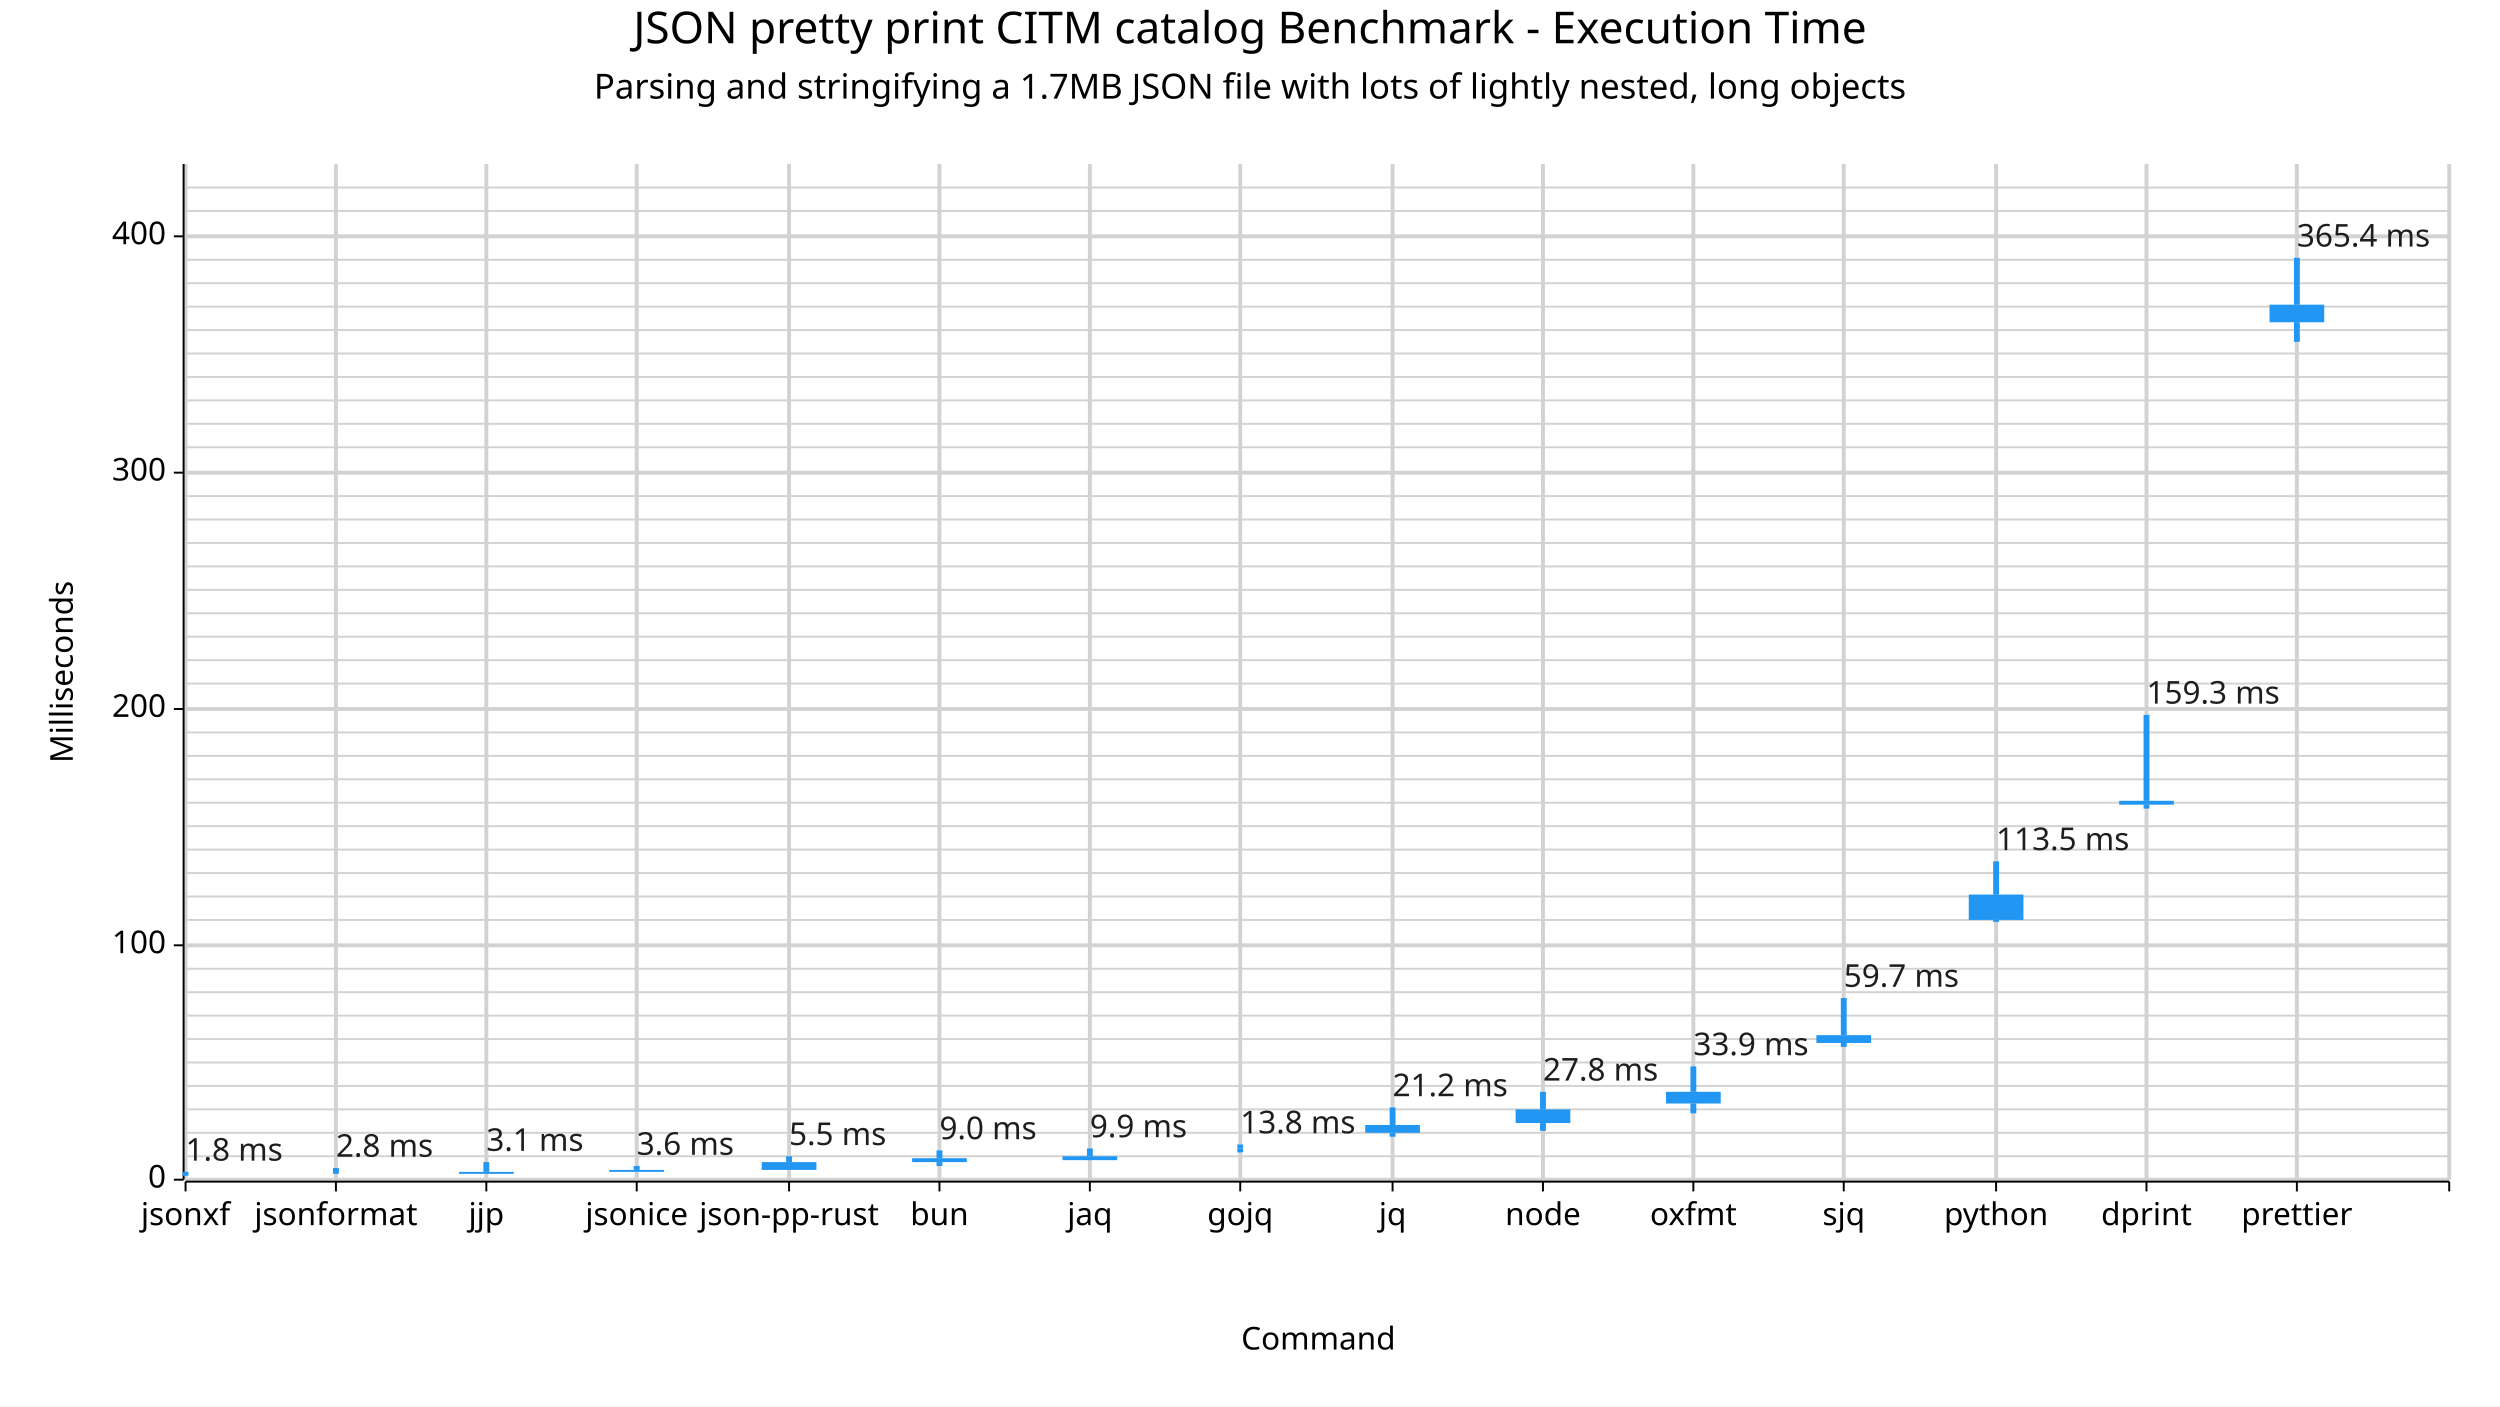
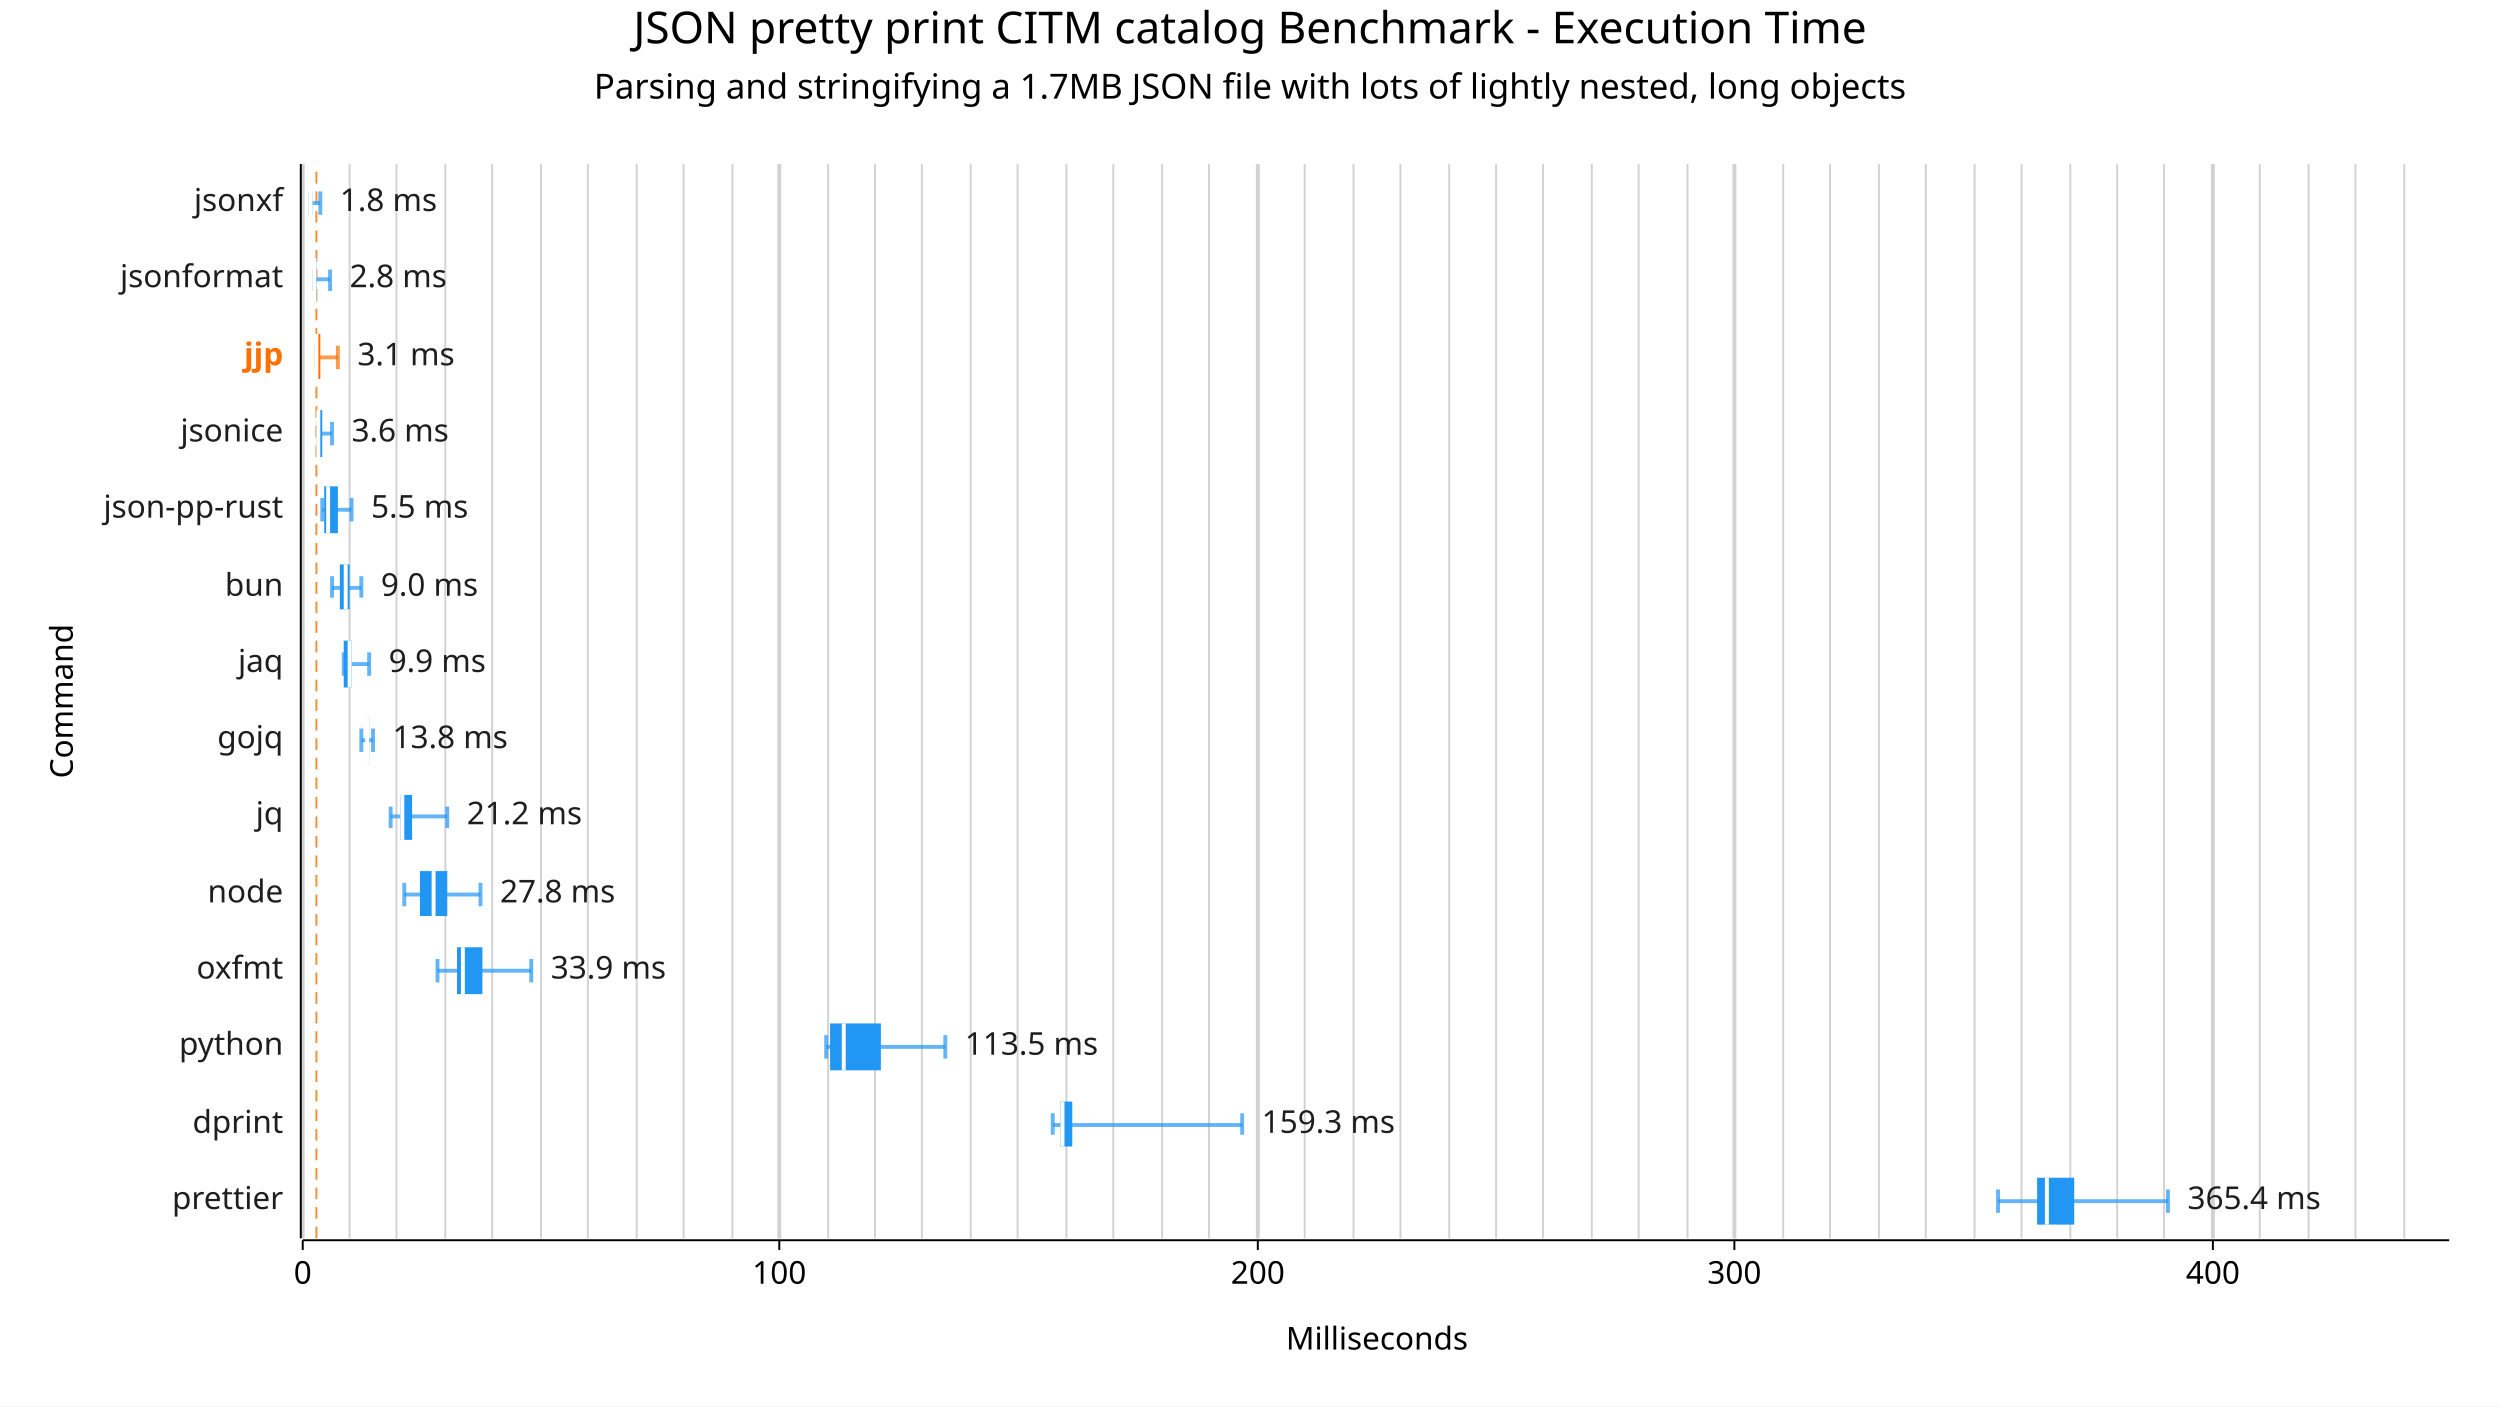
<svg xmlns="http://www.w3.org/2000/svg" width="1280" height="720" viewBox="0 0 1280 720">
  <rect x="0" y="0" width="1280" height="720" opacity="1" fill="#FFFFFF" stroke="none" />
  <text x="640" y="5" dy="0.76em" text-anchor="middle" font-family="sans-serif" font-size="22.581" opacity="1" fill="#000000">
JSON pretty print CITM catalog Benchmark - Execution Time
</text>
  <text x="640" y="37" dy="0.76em" text-anchor="middle" font-family="sans-serif" font-size="17.742" opacity="1" fill="#000000">
Parsing and stringifying a 1.7MB JSON file with lots of lightly nested, long objects
</text>
-   <line opacity="1" stroke="#D2D2D2" stroke-width="1" x1="95" y1="604" x2="95" y2="84" />
-   <line opacity="1" stroke="#D2D2D2" stroke-width="1" x1="172" y1="604" x2="172" y2="84" />
-   <line opacity="1" stroke="#D2D2D2" stroke-width="1" x1="249" y1="604" x2="249" y2="84" />
-   <line opacity="1" stroke="#D2D2D2" stroke-width="1" x1="326" y1="604" x2="326" y2="84" />
-   <line opacity="1" stroke="#D2D2D2" stroke-width="1" x1="404" y1="604" x2="404" y2="84" />
-   <line opacity="1" stroke="#D2D2D2" stroke-width="1" x1="481" y1="604" x2="481" y2="84" />
-   <line opacity="1" stroke="#D2D2D2" stroke-width="1" x1="558" y1="604" x2="558" y2="84" />
-   <line opacity="1" stroke="#D2D2D2" stroke-width="1" x1="635" y1="604" x2="635" y2="84" />
-   <line opacity="1" stroke="#D2D2D2" stroke-width="1" x1="713" y1="604" x2="713" y2="84" />
-   <line opacity="1" stroke="#D2D2D2" stroke-width="1" x1="790" y1="604" x2="790" y2="84" />
-   <line opacity="1" stroke="#D2D2D2" stroke-width="1" x1="867" y1="604" x2="867" y2="84" />
-   <line opacity="1" stroke="#D2D2D2" stroke-width="1" x1="944" y1="604" x2="944" y2="84" />
-   <line opacity="1" stroke="#D2D2D2" stroke-width="1" x1="1022" y1="604" x2="1022" y2="84" />
-   <line opacity="1" stroke="#D2D2D2" stroke-width="1" x1="1099" y1="604" x2="1099" y2="84" />
-   <line opacity="1" stroke="#D2D2D2" stroke-width="1" x1="1176" y1="604" x2="1176" y2="84" />
-   <line opacity="1" stroke="#D2D2D2" stroke-width="1" x1="1254" y1="604" x2="1254" y2="84" />
-   <line opacity="1" stroke="#D2D2D2" stroke-width="1" x1="95" y1="604" x2="1254" y2="604" />
-   <line opacity="1" stroke="#D2D2D2" stroke-width="1" x1="95" y1="592" x2="1254" y2="592" />
-   <line opacity="1" stroke="#D2D2D2" stroke-width="1" x1="95" y1="580" x2="1254" y2="580" />
-   <line opacity="1" stroke="#D2D2D2" stroke-width="1" x1="95" y1="568" x2="1254" y2="568" />
-   <line opacity="1" stroke="#D2D2D2" stroke-width="1" x1="95" y1="556" x2="1254" y2="556" />
-   <line opacity="1" stroke="#D2D2D2" stroke-width="1" x1="95" y1="544" x2="1254" y2="544" />
-   <line opacity="1" stroke="#D2D2D2" stroke-width="1" x1="95" y1="532" x2="1254" y2="532" />
-   <line opacity="1" stroke="#D2D2D2" stroke-width="1" x1="95" y1="520" x2="1254" y2="520" />
-   <line opacity="1" stroke="#D2D2D2" stroke-width="1" x1="95" y1="508" x2="1254" y2="508" />
-   <line opacity="1" stroke="#D2D2D2" stroke-width="1" x1="95" y1="496" x2="1254" y2="496" />
-   <line opacity="1" stroke="#D2D2D2" stroke-width="1" x1="95" y1="484" x2="1254" y2="484" />
-   <line opacity="1" stroke="#D2D2D2" stroke-width="1" x1="95" y1="471" x2="1254" y2="471" />
-   <line opacity="1" stroke="#D2D2D2" stroke-width="1" x1="95" y1="459" x2="1254" y2="459" />
-   <line opacity="1" stroke="#D2D2D2" stroke-width="1" x1="95" y1="447" x2="1254" y2="447" />
-   <line opacity="1" stroke="#D2D2D2" stroke-width="1" x1="95" y1="435" x2="1254" y2="435" />
-   <line opacity="1" stroke="#D2D2D2" stroke-width="1" x1="95" y1="423" x2="1254" y2="423" />
-   <line opacity="1" stroke="#D2D2D2" stroke-width="1" x1="95" y1="411" x2="1254" y2="411" />
-   <line opacity="1" stroke="#D2D2D2" stroke-width="1" x1="95" y1="399" x2="1254" y2="399" />
-   <line opacity="1" stroke="#D2D2D2" stroke-width="1" x1="95" y1="387" x2="1254" y2="387" />
-   <line opacity="1" stroke="#D2D2D2" stroke-width="1" x1="95" y1="375" x2="1254" y2="375" />
-   <line opacity="1" stroke="#D2D2D2" stroke-width="1" x1="95" y1="363" x2="1254" y2="363" />
-   <line opacity="1" stroke="#D2D2D2" stroke-width="1" x1="95" y1="350" x2="1254" y2="350" />
-   <line opacity="1" stroke="#D2D2D2" stroke-width="1" x1="95" y1="338" x2="1254" y2="338" />
-   <line opacity="1" stroke="#D2D2D2" stroke-width="1" x1="95" y1="326" x2="1254" y2="326" />
-   <line opacity="1" stroke="#D2D2D2" stroke-width="1" x1="95" y1="314" x2="1254" y2="314" />
-   <line opacity="1" stroke="#D2D2D2" stroke-width="1" x1="95" y1="302" x2="1254" y2="302" />
-   <line opacity="1" stroke="#D2D2D2" stroke-width="1" x1="95" y1="290" x2="1254" y2="290" />
-   <line opacity="1" stroke="#D2D2D2" stroke-width="1" x1="95" y1="278" x2="1254" y2="278" />
-   <line opacity="1" stroke="#D2D2D2" stroke-width="1" x1="95" y1="266" x2="1254" y2="266" />
-   <line opacity="1" stroke="#D2D2D2" stroke-width="1" x1="95" y1="254" x2="1254" y2="254" />
-   <line opacity="1" stroke="#D2D2D2" stroke-width="1" x1="95" y1="242" x2="1254" y2="242" />
-   <line opacity="1" stroke="#D2D2D2" stroke-width="1" x1="95" y1="229" x2="1254" y2="229" />
-   <line opacity="1" stroke="#D2D2D2" stroke-width="1" x1="95" y1="217" x2="1254" y2="217" />
-   <line opacity="1" stroke="#D2D2D2" stroke-width="1" x1="95" y1="205" x2="1254" y2="205" />
-   <line opacity="1" stroke="#D2D2D2" stroke-width="1" x1="95" y1="193" x2="1254" y2="193" />
-   <line opacity="1" stroke="#D2D2D2" stroke-width="1" x1="95" y1="181" x2="1254" y2="181" />
-   <line opacity="1" stroke="#D2D2D2" stroke-width="1" x1="95" y1="169" x2="1254" y2="169" />
-   <line opacity="1" stroke="#D2D2D2" stroke-width="1" x1="95" y1="157" x2="1254" y2="157" />
-   <line opacity="1" stroke="#D2D2D2" stroke-width="1" x1="95" y1="145" x2="1254" y2="145" />
-   <line opacity="1" stroke="#D2D2D2" stroke-width="1" x1="95" y1="133" x2="1254" y2="133" />
-   <line opacity="1" stroke="#D2D2D2" stroke-width="1" x1="95" y1="121" x2="1254" y2="121" />
-   <line opacity="1" stroke="#D2D2D2" stroke-width="1" x1="95" y1="108" x2="1254" y2="108" />
-   <line opacity="1" stroke="#D2D2D2" stroke-width="1" x1="95" y1="96" x2="1254" y2="96" />
-   <text x="25" y="344" dy="0.76em" text-anchor="middle" font-family="sans-serif" font-size="16.129" opacity="1" fill="#000000" transform="rotate(270, 25, 344)">
+   <line opacity="1" stroke="#D2D2D2" stroke-width="1" x1="155" y1="634" x2="155" y2="84" />
+   <line opacity="1" stroke="#D2D2D2" stroke-width="1" x1="179" y1="634" x2="179" y2="84" />
+   <line opacity="1" stroke="#D2D2D2" stroke-width="1" x1="203" y1="634" x2="203" y2="84" />
+   <line opacity="1" stroke="#D2D2D2" stroke-width="1" x1="228" y1="634" x2="228" y2="84" />
+   <line opacity="1" stroke="#D2D2D2" stroke-width="1" x1="252" y1="634" x2="252" y2="84" />
+   <line opacity="1" stroke="#D2D2D2" stroke-width="1" x1="277" y1="634" x2="277" y2="84" />
+   <line opacity="1" stroke="#D2D2D2" stroke-width="1" x1="301" y1="634" x2="301" y2="84" />
+   <line opacity="1" stroke="#D2D2D2" stroke-width="1" x1="326" y1="634" x2="326" y2="84" />
+   <line opacity="1" stroke="#D2D2D2" stroke-width="1" x1="350" y1="634" x2="350" y2="84" />
+   <line opacity="1" stroke="#D2D2D2" stroke-width="1" x1="375" y1="634" x2="375" y2="84" />
+   <line opacity="1" stroke="#D2D2D2" stroke-width="1" x1="399" y1="634" x2="399" y2="84" />
+   <line opacity="1" stroke="#D2D2D2" stroke-width="1" x1="424" y1="634" x2="424" y2="84" />
+   <line opacity="1" stroke="#D2D2D2" stroke-width="1" x1="448" y1="634" x2="448" y2="84" />
+   <line opacity="1" stroke="#D2D2D2" stroke-width="1" x1="472" y1="634" x2="472" y2="84" />
+   <line opacity="1" stroke="#D2D2D2" stroke-width="1" x1="497" y1="634" x2="497" y2="84" />
+   <line opacity="1" stroke="#D2D2D2" stroke-width="1" x1="521" y1="634" x2="521" y2="84" />
+   <line opacity="1" stroke="#D2D2D2" stroke-width="1" x1="546" y1="634" x2="546" y2="84" />
+   <line opacity="1" stroke="#D2D2D2" stroke-width="1" x1="570" y1="634" x2="570" y2="84" />
+   <line opacity="1" stroke="#D2D2D2" stroke-width="1" x1="595" y1="634" x2="595" y2="84" />
+   <line opacity="1" stroke="#D2D2D2" stroke-width="1" x1="619" y1="634" x2="619" y2="84" />
+   <line opacity="1" stroke="#D2D2D2" stroke-width="1" x1="644" y1="634" x2="644" y2="84" />
+   <line opacity="1" stroke="#D2D2D2" stroke-width="1" x1="668" y1="634" x2="668" y2="84" />
+   <line opacity="1" stroke="#D2D2D2" stroke-width="1" x1="693" y1="634" x2="693" y2="84" />
+   <line opacity="1" stroke="#D2D2D2" stroke-width="1" x1="717" y1="634" x2="717" y2="84" />
+   <line opacity="1" stroke="#D2D2D2" stroke-width="1" x1="742" y1="634" x2="742" y2="84" />
+   <line opacity="1" stroke="#D2D2D2" stroke-width="1" x1="766" y1="634" x2="766" y2="84" />
+   <line opacity="1" stroke="#D2D2D2" stroke-width="1" x1="790" y1="634" x2="790" y2="84" />
+   <line opacity="1" stroke="#D2D2D2" stroke-width="1" x1="815" y1="634" x2="815" y2="84" />
+   <line opacity="1" stroke="#D2D2D2" stroke-width="1" x1="839" y1="634" x2="839" y2="84" />
+   <line opacity="1" stroke="#D2D2D2" stroke-width="1" x1="864" y1="634" x2="864" y2="84" />
+   <line opacity="1" stroke="#D2D2D2" stroke-width="1" x1="888" y1="634" x2="888" y2="84" />
+   <line opacity="1" stroke="#D2D2D2" stroke-width="1" x1="913" y1="634" x2="913" y2="84" />
+   <line opacity="1" stroke="#D2D2D2" stroke-width="1" x1="937" y1="634" x2="937" y2="84" />
+   <line opacity="1" stroke="#D2D2D2" stroke-width="1" x1="962" y1="634" x2="962" y2="84" />
+   <line opacity="1" stroke="#D2D2D2" stroke-width="1" x1="986" y1="634" x2="986" y2="84" />
+   <line opacity="1" stroke="#D2D2D2" stroke-width="1" x1="1011" y1="634" x2="1011" y2="84" />
+   <line opacity="1" stroke="#D2D2D2" stroke-width="1" x1="1035" y1="634" x2="1035" y2="84" />
+   <line opacity="1" stroke="#D2D2D2" stroke-width="1" x1="1060" y1="634" x2="1060" y2="84" />
+   <line opacity="1" stroke="#D2D2D2" stroke-width="1" x1="1084" y1="634" x2="1084" y2="84" />
+   <line opacity="1" stroke="#D2D2D2" stroke-width="1" x1="1108" y1="634" x2="1108" y2="84" />
+   <line opacity="1" stroke="#D2D2D2" stroke-width="1" x1="1133" y1="634" x2="1133" y2="84" />
+   <line opacity="1" stroke="#D2D2D2" stroke-width="1" x1="1157" y1="634" x2="1157" y2="84" />
+   <line opacity="1" stroke="#D2D2D2" stroke-width="1" x1="1182" y1="634" x2="1182" y2="84" />
+   <line opacity="1" stroke="#D2D2D2" stroke-width="1" x1="1206" y1="634" x2="1206" y2="84" />
+   <line opacity="1" stroke="#D2D2D2" stroke-width="1" x1="1231" y1="634" x2="1231" y2="84" />
+   <text x="25" y="359" dy="0.76em" text-anchor="middle" font-family="sans-serif" font-size="16.129" opacity="1" fill="#000000" transform="rotate(270, 25, 359)">
+ Command
+ </text>
+   <text x="705" y="695" dy="-0.5ex" text-anchor="middle" font-family="sans-serif" font-size="16.129" opacity="1" fill="#000000">
Milliseconds
</text>
-   <text x="675" y="695" dy="-0.5ex" text-anchor="middle" font-family="sans-serif" font-size="16.129" opacity="1" fill="#000000">
- Command
- </text>
-   <line opacity="1" stroke="#D2D2D2" stroke-width="2" x1="95" y1="604" x2="95" y2="84" />
-   <line opacity="1" stroke="#D2D2D2" stroke-width="2" x1="172" y1="604" x2="172" y2="84" />
-   <line opacity="1" stroke="#D2D2D2" stroke-width="2" x1="249" y1="604" x2="249" y2="84" />
-   <line opacity="1" stroke="#D2D2D2" stroke-width="2" x1="326" y1="604" x2="326" y2="84" />
-   <line opacity="1" stroke="#D2D2D2" stroke-width="2" x1="404" y1="604" x2="404" y2="84" />
-   <line opacity="1" stroke="#D2D2D2" stroke-width="2" x1="481" y1="604" x2="481" y2="84" />
-   <line opacity="1" stroke="#D2D2D2" stroke-width="2" x1="558" y1="604" x2="558" y2="84" />
-   <line opacity="1" stroke="#D2D2D2" stroke-width="2" x1="635" y1="604" x2="635" y2="84" />
-   <line opacity="1" stroke="#D2D2D2" stroke-width="2" x1="713" y1="604" x2="713" y2="84" />
-   <line opacity="1" stroke="#D2D2D2" stroke-width="2" x1="790" y1="604" x2="790" y2="84" />
-   <line opacity="1" stroke="#D2D2D2" stroke-width="2" x1="867" y1="604" x2="867" y2="84" />
-   <line opacity="1" stroke="#D2D2D2" stroke-width="2" x1="944" y1="604" x2="944" y2="84" />
-   <line opacity="1" stroke="#D2D2D2" stroke-width="2" x1="1022" y1="604" x2="1022" y2="84" />
-   <line opacity="1" stroke="#D2D2D2" stroke-width="2" x1="1099" y1="604" x2="1099" y2="84" />
-   <line opacity="1" stroke="#D2D2D2" stroke-width="2" x1="1176" y1="604" x2="1176" y2="84" />
-   <line opacity="1" stroke="#D2D2D2" stroke-width="2" x1="1254" y1="604" x2="1254" y2="84" />
-   <line opacity="1" stroke="#D2D2D2" stroke-width="2" x1="95" y1="604" x2="1254" y2="604" />
-   <line opacity="1" stroke="#D2D2D2" stroke-width="2" x1="95" y1="484" x2="1254" y2="484" />
-   <line opacity="1" stroke="#D2D2D2" stroke-width="2" x1="95" y1="363" x2="1254" y2="363" />
-   <line opacity="1" stroke="#D2D2D2" stroke-width="2" x1="95" y1="242" x2="1254" y2="242" />
-   <line opacity="1" stroke="#D2D2D2" stroke-width="2" x1="95" y1="121" x2="1254" y2="121" />
-   <polyline fill="none" opacity="1" stroke="#000000" stroke-width="1" points="94,84 94,604 " />
-   <text x="85" y="604" dy="0.5ex" text-anchor="end" font-family="sans-serif" font-size="16.129" opacity="1" fill="#000000">
+   <line opacity="1" stroke="#D2D2D2" stroke-width="2" x1="155" y1="634" x2="155" y2="84" />
+   <line opacity="1" stroke="#D2D2D2" stroke-width="2" x1="399" y1="634" x2="399" y2="84" />
+   <line opacity="1" stroke="#D2D2D2" stroke-width="2" x1="644" y1="634" x2="644" y2="84" />
+   <line opacity="1" stroke="#D2D2D2" stroke-width="2" x1="888" y1="634" x2="888" y2="84" />
+   <line opacity="1" stroke="#D2D2D2" stroke-width="2" x1="1133" y1="634" x2="1133" y2="84" />
+   <polyline fill="none" opacity="1" stroke="#000000" stroke-width="1" points="154,84 154,634 " />
+   <polyline fill="none" opacity="1" stroke="#000000" stroke-width="1" points="155,635 1254,635 " />
+   <text x="155" y="645" dy="0.76em" text-anchor="middle" font-family="sans-serif" font-size="16.129" opacity="1" fill="#000000">
0
</text>
-   <polyline fill="none" opacity="1" stroke="#000000" stroke-width="1" points="89,604 94,604 " />
-   <text x="85" y="484" dy="0.5ex" text-anchor="end" font-family="sans-serif" font-size="16.129" opacity="1" fill="#000000">
+   <polyline fill="none" opacity="1" stroke="#000000" stroke-width="1" points="155,635 155,640 " />
+   <text x="399" y="645" dy="0.76em" text-anchor="middle" font-family="sans-serif" font-size="16.129" opacity="1" fill="#000000">
100
</text>
-   <polyline fill="none" opacity="1" stroke="#000000" stroke-width="1" points="89,484 94,484 " />
-   <text x="85" y="363" dy="0.5ex" text-anchor="end" font-family="sans-serif" font-size="16.129" opacity="1" fill="#000000">
+   <polyline fill="none" opacity="1" stroke="#000000" stroke-width="1" points="399,635 399,640 " />
+   <text x="644" y="645" dy="0.76em" text-anchor="middle" font-family="sans-serif" font-size="16.129" opacity="1" fill="#000000">
200
</text>
-   <polyline fill="none" opacity="1" stroke="#000000" stroke-width="1" points="89,363 94,363 " />
-   <text x="85" y="242" dy="0.5ex" text-anchor="end" font-family="sans-serif" font-size="16.129" opacity="1" fill="#000000">
+   <polyline fill="none" opacity="1" stroke="#000000" stroke-width="1" points="644,635 644,640 " />
+   <text x="888" y="645" dy="0.76em" text-anchor="middle" font-family="sans-serif" font-size="16.129" opacity="1" fill="#000000">
300
</text>
-   <polyline fill="none" opacity="1" stroke="#000000" stroke-width="1" points="89,242 94,242 " />
-   <text x="85" y="121" dy="0.5ex" text-anchor="end" font-family="sans-serif" font-size="16.129" opacity="1" fill="#000000">
+   <polyline fill="none" opacity="1" stroke="#000000" stroke-width="1" points="888,635 888,640 " />
+   <text x="1133" y="645" dy="0.76em" text-anchor="middle" font-family="sans-serif" font-size="16.129" opacity="1" fill="#000000">
400
</text>
-   <polyline fill="none" opacity="1" stroke="#000000" stroke-width="1" points="89,121 94,121 " />
-   <polyline fill="none" opacity="1" stroke="#000000" stroke-width="1" points="95,605 1254,605 " />
-   <text x="95" y="615" dy="0.76em" text-anchor="middle" font-family="sans-serif" font-size="16.129" opacity="1" fill="#000000">
+   <polyline fill="none" opacity="1" stroke="#000000" stroke-width="1" points="1133,635 1133,640 " />
+   <polyline fill="none" opacity="0.8" stroke="#FF7000" stroke-width="1" points="162,634 162,628 " />
+   <polyline fill="none" opacity="0.8" stroke="#FF7000" stroke-width="1" points="162,624 162,618 " />
+   <polyline fill="none" opacity="0.8" stroke="#FF7000" stroke-width="1" points="162,614 162,608 " />
+   <polyline fill="none" opacity="0.8" stroke="#FF7000" stroke-width="1" points="162,604 162,598 " />
+   <polyline fill="none" opacity="0.8" stroke="#FF7000" stroke-width="1" points="162,594 162,588 " />
+   <polyline fill="none" opacity="0.8" stroke="#FF7000" stroke-width="1" points="162,584 162,578 " />
+   <polyline fill="none" opacity="0.8" stroke="#FF7000" stroke-width="1" points="162,574 162,568 " />
+   <polyline fill="none" opacity="0.8" stroke="#FF7000" stroke-width="1" points="162,564 162,558 " />
+   <polyline fill="none" opacity="0.8" stroke="#FF7000" stroke-width="1" points="162,554 162,548 " />
+   <polyline fill="none" opacity="0.8" stroke="#FF7000" stroke-width="1" points="162,544 162,538 " />
+   <polyline fill="none" opacity="0.8" stroke="#FF7000" stroke-width="1" points="162,534 162,528 " />
+   <polyline fill="none" opacity="0.8" stroke="#FF7000" stroke-width="1" points="162,524 162,518 " />
+   <polyline fill="none" opacity="0.8" stroke="#FF7000" stroke-width="1" points="162,514 162,508 " />
+   <polyline fill="none" opacity="0.8" stroke="#FF7000" stroke-width="1" points="162,504 162,498 " />
+   <polyline fill="none" opacity="0.8" stroke="#FF7000" stroke-width="1" points="162,494 162,488 " />
+   <polyline fill="none" opacity="0.8" stroke="#FF7000" stroke-width="1" points="162,484 162,478 " />
+   <polyline fill="none" opacity="0.8" stroke="#FF7000" stroke-width="1" points="162,474 162,468 " />
+   <polyline fill="none" opacity="0.8" stroke="#FF7000" stroke-width="1" points="162,464 162,458 " />
+   <polyline fill="none" opacity="0.8" stroke="#FF7000" stroke-width="1" points="162,454 162,448 " />
+   <polyline fill="none" opacity="0.8" stroke="#FF7000" stroke-width="1" points="162,444 162,438 " />
+   <polyline fill="none" opacity="0.8" stroke="#FF7000" stroke-width="1" points="162,434 162,428 " />
+   <polyline fill="none" opacity="0.8" stroke="#FF7000" stroke-width="1" points="162,424 162,418 " />
+   <polyline fill="none" opacity="0.8" stroke="#FF7000" stroke-width="1" points="162,414 162,408 " />
+   <polyline fill="none" opacity="0.8" stroke="#FF7000" stroke-width="1" points="162,404 162,398 " />
+   <polyline fill="none" opacity="0.8" stroke="#FF7000" stroke-width="1" points="162,394 162,388 " />
+   <polyline fill="none" opacity="0.8" stroke="#FF7000" stroke-width="1" points="162,384 162,378 " />
+   <polyline fill="none" opacity="0.8" stroke="#FF7000" stroke-width="1" points="162,374 162,368 " />
+   <polyline fill="none" opacity="0.8" stroke="#FF7000" stroke-width="1" points="162,364 162,358 " />
+   <polyline fill="none" opacity="0.8" stroke="#FF7000" stroke-width="1" points="162,354 162,348 " />
+   <polyline fill="none" opacity="0.8" stroke="#FF7000" stroke-width="1" points="162,344 162,338 " />
+   <polyline fill="none" opacity="0.8" stroke="#FF7000" stroke-width="1" points="162,334 162,328 " />
+   <polyline fill="none" opacity="0.8" stroke="#FF7000" stroke-width="1" points="162,324 162,318 " />
+   <polyline fill="none" opacity="0.8" stroke="#FF7000" stroke-width="1" points="162,314 162,308 " />
+   <polyline fill="none" opacity="0.8" stroke="#FF7000" stroke-width="1" points="162,304 162,298 " />
+   <polyline fill="none" opacity="0.8" stroke="#FF7000" stroke-width="1" points="162,294 162,288 " />
+   <polyline fill="none" opacity="0.8" stroke="#FF7000" stroke-width="1" points="162,284 162,278 " />
+   <polyline fill="none" opacity="0.8" stroke="#FF7000" stroke-width="1" points="162,274 162,268 " />
+   <polyline fill="none" opacity="0.8" stroke="#FF7000" stroke-width="1" points="162,264 162,258 " />
+   <polyline fill="none" opacity="0.8" stroke="#FF7000" stroke-width="1" points="162,254 162,248 " />
+   <polyline fill="none" opacity="0.8" stroke="#FF7000" stroke-width="1" points="162,244 162,238 " />
+   <polyline fill="none" opacity="0.8" stroke="#FF7000" stroke-width="1" points="162,234 162,228 " />
+   <polyline fill="none" opacity="0.8" stroke="#FF7000" stroke-width="1" points="162,224 162,218 " />
+   <polyline fill="none" opacity="0.8" stroke="#FF7000" stroke-width="1" points="162,214 162,208 " />
+   <polyline fill="none" opacity="0.8" stroke="#FF7000" stroke-width="1" points="162,204 162,198 " />
+   <polyline fill="none" opacity="0.8" stroke="#FF7000" stroke-width="1" points="162,194 162,188 " />
+   <polyline fill="none" opacity="0.8" stroke="#FF7000" stroke-width="1" points="162,184 162,178 " />
+   <polyline fill="none" opacity="0.8" stroke="#FF7000" stroke-width="1" points="162,174 162,168 " />
+   <polyline fill="none" opacity="0.8" stroke="#FF7000" stroke-width="1" points="162,164 162,158 " />
+   <polyline fill="none" opacity="0.8" stroke="#FF7000" stroke-width="1" points="162,154 162,148 " />
+   <polyline fill="none" opacity="0.8" stroke="#FF7000" stroke-width="1" points="162,144 162,138 " />
+   <polyline fill="none" opacity="0.8" stroke="#FF7000" stroke-width="1" points="162,134 162,128 " />
+   <polyline fill="none" opacity="0.8" stroke="#FF7000" stroke-width="1" points="162,124 162,118 " />
+   <polyline fill="none" opacity="0.8" stroke="#FF7000" stroke-width="1" points="162,114 162,108 " />
+   <polyline fill="none" opacity="0.8" stroke="#FF7000" stroke-width="1" points="162,104 162,98 " />
+   <polyline fill="none" opacity="0.8" stroke="#FF7000" stroke-width="1" points="162,94 162,88 " />
+   <polyline fill="none" opacity="0.7" stroke="#2196F3" stroke-width="2" points="159,104 164,104 " />
+   <polyline fill="none" opacity="0.7" stroke="#2196F3" stroke-width="2" points="159,110 159,98 " />
+   <polyline fill="none" opacity="0.7" stroke="#2196F3" stroke-width="2" points="164,110 164,98 " />
+   <rect x="159" y="92" width="0" height="24" opacity="1" fill="#2196F3" stroke="none" />
+   <polyline fill="none" opacity="1" stroke="#FFFFFF" stroke-width="2" points="159,116 159,92 " />
+   <text x="174" y="104" dy="0.5ex" text-anchor="start" font-family="sans-serif" font-size="16.129" opacity="1" fill="#1E1E1E">
+ 1.8 ms
+ </text>
+   <text x="145" y="104" dy="0.5ex" text-anchor="end" font-family="sans-serif" font-size="16.129" opacity="1" fill="#1E1E1E">
jsonxf
</text>
-   <polyline fill="none" opacity="1" stroke="#000000" stroke-width="1" points="95,605 95,610 " />
-   <text x="172" y="615" dy="0.76em" text-anchor="middle" font-family="sans-serif" font-size="16.129" opacity="1" fill="#000000">
+   <polyline fill="none" opacity="0.7" stroke="#2196F3" stroke-width="2" points="161,143 169,143 " />
+   <polyline fill="none" opacity="0.7" stroke="#2196F3" stroke-width="2" points="161,149 161,138 " />
+   <polyline fill="none" opacity="0.7" stroke="#2196F3" stroke-width="2" points="169,149 169,138 " />
+   <rect x="161" y="132" width="1" height="23" opacity="1" fill="#2196F3" stroke="none" />
+   <polyline fill="none" opacity="1" stroke="#FFFFFF" stroke-width="2" points="161,155 161,132 " />
+   <text x="179" y="143" dy="0.5ex" text-anchor="start" font-family="sans-serif" font-size="16.129" opacity="1" fill="#1E1E1E">
+ 2.8 ms
+ </text>
+   <text x="145" y="143" dy="0.5ex" text-anchor="end" font-family="sans-serif" font-size="16.129" opacity="1" fill="#1E1E1E">
jsonformat
</text>
-   <polyline fill="none" opacity="1" stroke="#000000" stroke-width="1" points="172,605 172,610 " />
-   <text x="249" y="615" dy="0.76em" text-anchor="middle" font-family="sans-serif" font-size="16.129" opacity="1" fill="#000000">
+   <polyline fill="none" opacity="0.7" stroke="#FF7000" stroke-width="2" points="162,183 173,183 " />
+   <polyline fill="none" opacity="0.7" stroke="#FF7000" stroke-width="2" points="162,189 162,177 " />
+   <polyline fill="none" opacity="0.7" stroke="#FF7000" stroke-width="2" points="173,189 173,177 " />
+   <rect x="162" y="171" width="2" height="23" opacity="1" fill="#FF7000" stroke="none" />
+   <polyline fill="none" opacity="1" stroke="#FFFFFF" stroke-width="2" points="162,194 162,171 " />
+   <text x="183" y="183" dy="0.5ex" text-anchor="start" font-family="sans-serif" font-size="16.129" opacity="1" fill="#1E1E1E">
+ 3.1 ms
+ </text>
+   <text x="145" y="183" dy="0.5ex" text-anchor="end" font-family="sans-serif" font-size="16.129" opacity="1" fill="#FF7000" font-weight="bold">
jjp
</text>
-   <polyline fill="none" opacity="1" stroke="#000000" stroke-width="1" points="249,605 249,610 " />
-   <text x="326" y="615" dy="0.76em" text-anchor="middle" font-family="sans-serif" font-size="16.129" opacity="1" fill="#000000">
+   <polyline fill="none" opacity="0.7" stroke="#2196F3" stroke-width="2" points="163,222 170,222 " />
+   <polyline fill="none" opacity="0.7" stroke="#2196F3" stroke-width="2" points="163,228 163,216 " />
+   <polyline fill="none" opacity="0.7" stroke="#2196F3" stroke-width="2" points="170,228 170,216 " />
+   <rect x="163" y="210" width="2" height="24" opacity="1" fill="#2196F3" stroke="none" />
+   <polyline fill="none" opacity="1" stroke="#FFFFFF" stroke-width="2" points="163,234 163,210 " />
+   <text x="180" y="222" dy="0.5ex" text-anchor="start" font-family="sans-serif" font-size="16.129" opacity="1" fill="#1E1E1E">
+ 3.6 ms
+ </text>
+   <text x="145" y="222" dy="0.5ex" text-anchor="end" font-family="sans-serif" font-size="16.129" opacity="1" fill="#1E1E1E">
jsonice
</text>
-   <polyline fill="none" opacity="1" stroke="#000000" stroke-width="1" points="326,605 326,610 " />
-   <text x="404" y="615" dy="0.76em" text-anchor="middle" font-family="sans-serif" font-size="16.129" opacity="1" fill="#000000">
+   <polyline fill="none" opacity="0.7" stroke="#2196F3" stroke-width="2" points="165,261 180,261 " />
+   <polyline fill="none" opacity="0.7" stroke="#2196F3" stroke-width="2" points="165,267 165,255 " />
+   <polyline fill="none" opacity="0.7" stroke="#2196F3" stroke-width="2" points="180,267 180,255 " />
+   <rect x="166" y="249" width="7" height="24" opacity="1" fill="#2196F3" stroke="none" />
+   <polyline fill="none" opacity="1" stroke="#FFFFFF" stroke-width="2" points="168,273 168,249 " />
+   <text x="190" y="261" dy="0.5ex" text-anchor="start" font-family="sans-serif" font-size="16.129" opacity="1" fill="#1E1E1E">
+ 5.5 ms
+ </text>
+   <text x="145" y="261" dy="0.5ex" text-anchor="end" font-family="sans-serif" font-size="16.129" opacity="1" fill="#1E1E1E">
json-pp-rust
</text>
-   <polyline fill="none" opacity="1" stroke="#000000" stroke-width="1" points="404,605 404,610 " />
-   <text x="481" y="615" dy="0.76em" text-anchor="middle" font-family="sans-serif" font-size="16.129" opacity="1" fill="#000000">
+   <polyline fill="none" opacity="0.7" stroke="#2196F3" stroke-width="2" points="170,301 185,301 " />
+   <polyline fill="none" opacity="0.7" stroke="#2196F3" stroke-width="2" points="170,306 170,295 " />
+   <polyline fill="none" opacity="0.7" stroke="#2196F3" stroke-width="2" points="185,306 185,295 " />
+   <rect x="174" y="289" width="5" height="23" opacity="1" fill="#2196F3" stroke="none" />
+   <polyline fill="none" opacity="1" stroke="#FFFFFF" stroke-width="2" points="177,312 177,289 " />
+   <text x="195" y="301" dy="0.5ex" text-anchor="start" font-family="sans-serif" font-size="16.129" opacity="1" fill="#1E1E1E">
+ 9.0 ms
+ </text>
+   <text x="145" y="301" dy="0.5ex" text-anchor="end" font-family="sans-serif" font-size="16.129" opacity="1" fill="#1E1E1E">
bun
</text>
-   <polyline fill="none" opacity="1" stroke="#000000" stroke-width="1" points="481,605 481,610 " />
-   <text x="558" y="615" dy="0.76em" text-anchor="middle" font-family="sans-serif" font-size="16.129" opacity="1" fill="#000000">
+   <polyline fill="none" opacity="0.7" stroke="#2196F3" stroke-width="2" points="176,340 189,340 " />
+   <polyline fill="none" opacity="0.7" stroke="#2196F3" stroke-width="2" points="176,346 176,334 " />
+   <polyline fill="none" opacity="0.7" stroke="#2196F3" stroke-width="2" points="189,346 189,334 " />
+   <rect x="176" y="328" width="4" height="24" opacity="1" fill="#2196F3" stroke="none" />
+   <polyline fill="none" opacity="1" stroke="#FFFFFF" stroke-width="2" points="179,352 179,328 " />
+   <text x="199" y="340" dy="0.5ex" text-anchor="start" font-family="sans-serif" font-size="16.129" opacity="1" fill="#1E1E1E">
+ 9.9 ms
+ </text>
+   <text x="145" y="340" dy="0.5ex" text-anchor="end" font-family="sans-serif" font-size="16.129" opacity="1" fill="#1E1E1E">
jaq
</text>
-   <polyline fill="none" opacity="1" stroke="#000000" stroke-width="1" points="558,605 558,610 " />
-   <text x="635" y="615" dy="0.76em" text-anchor="middle" font-family="sans-serif" font-size="16.129" opacity="1" fill="#000000">
+   <polyline fill="none" opacity="0.7" stroke="#2196F3" stroke-width="2" points="185,379 191,379 " />
+   <polyline fill="none" opacity="0.7" stroke="#2196F3" stroke-width="2" points="185,385 185,373 " />
+   <polyline fill="none" opacity="0.7" stroke="#2196F3" stroke-width="2" points="191,385 191,373 " />
+   <rect x="188" y="367" width="1" height="24" opacity="1" fill="#2196F3" stroke="none" />
+   <polyline fill="none" opacity="1" stroke="#FFFFFF" stroke-width="2" points="188,391 188,367 " />
+   <text x="201" y="379" dy="0.5ex" text-anchor="start" font-family="sans-serif" font-size="16.129" opacity="1" fill="#1E1E1E">
+ 13.8 ms
+ </text>
+   <text x="145" y="379" dy="0.5ex" text-anchor="end" font-family="sans-serif" font-size="16.129" opacity="1" fill="#1E1E1E">
gojq
</text>
-   <polyline fill="none" opacity="1" stroke="#000000" stroke-width="1" points="635,605 635,610 " />
-   <text x="713" y="615" dy="0.76em" text-anchor="middle" font-family="sans-serif" font-size="16.129" opacity="1" fill="#000000">
+   <polyline fill="none" opacity="0.7" stroke="#2196F3" stroke-width="2" points="200,418 229,418 " />
+   <polyline fill="none" opacity="0.7" stroke="#2196F3" stroke-width="2" points="200,424 200,413 " />
+   <polyline fill="none" opacity="0.7" stroke="#2196F3" stroke-width="2" points="229,424 229,413 " />
+   <rect x="205" y="407" width="6" height="23" opacity="1" fill="#2196F3" stroke="none" />
+   <polyline fill="none" opacity="1" stroke="#FFFFFF" stroke-width="2" points="206,430 206,407 " />
+   <text x="239" y="418" dy="0.5ex" text-anchor="start" font-family="sans-serif" font-size="16.129" opacity="1" fill="#1E1E1E">
+ 21.2 ms
+ </text>
+   <text x="145" y="418" dy="0.5ex" text-anchor="end" font-family="sans-serif" font-size="16.129" opacity="1" fill="#1E1E1E">
jq
</text>
-   <polyline fill="none" opacity="1" stroke="#000000" stroke-width="1" points="713,605 713,610 " />
-   <text x="790" y="615" dy="0.76em" text-anchor="middle" font-family="sans-serif" font-size="16.129" opacity="1" fill="#000000">
+   <polyline fill="none" opacity="0.7" stroke="#2196F3" stroke-width="2" points="207,458 246,458 " />
+   <polyline fill="none" opacity="0.7" stroke="#2196F3" stroke-width="2" points="207,464 207,452 " />
+   <polyline fill="none" opacity="0.7" stroke="#2196F3" stroke-width="2" points="246,464 246,452 " />
+   <rect x="215" y="446" width="14" height="23" opacity="1" fill="#2196F3" stroke="none" />
+   <polyline fill="none" opacity="1" stroke="#FFFFFF" stroke-width="2" points="222,469 222,446 " />
+   <text x="256" y="458" dy="0.5ex" text-anchor="start" font-family="sans-serif" font-size="16.129" opacity="1" fill="#1E1E1E">
+ 27.8 ms
+ </text>
+   <text x="145" y="458" dy="0.5ex" text-anchor="end" font-family="sans-serif" font-size="16.129" opacity="1" fill="#1E1E1E">
node
</text>
-   <polyline fill="none" opacity="1" stroke="#000000" stroke-width="1" points="790,605 790,610 " />
-   <text x="867" y="615" dy="0.76em" text-anchor="middle" font-family="sans-serif" font-size="16.129" opacity="1" fill="#000000">
+   <polyline fill="none" opacity="0.7" stroke="#2196F3" stroke-width="2" points="224,497 272,497 " />
+   <polyline fill="none" opacity="0.7" stroke="#2196F3" stroke-width="2" points="224,503 224,491 " />
+   <polyline fill="none" opacity="0.7" stroke="#2196F3" stroke-width="2" points="272,503 272,491 " />
+   <rect x="234" y="485" width="13" height="24" opacity="1" fill="#2196F3" stroke="none" />
+   <polyline fill="none" opacity="1" stroke="#FFFFFF" stroke-width="2" points="237,509 237,485 " />
+   <text x="282" y="497" dy="0.5ex" text-anchor="start" font-family="sans-serif" font-size="16.129" opacity="1" fill="#1E1E1E">
+ 33.9 ms
+ </text>
+   <text x="145" y="497" dy="0.5ex" text-anchor="end" font-family="sans-serif" font-size="16.129" opacity="1" fill="#1E1E1E">
oxfmt
</text>
-   <polyline fill="none" opacity="1" stroke="#000000" stroke-width="1" points="867,605 867,610 " />
-   <text x="944" y="615" dy="0.76em" text-anchor="middle" font-family="sans-serif" font-size="16.129" opacity="1" fill="#000000">
- sjq
- </text>
-   <polyline fill="none" opacity="1" stroke="#000000" stroke-width="1" points="944,605 944,610 " />
-   <text x="1022" y="615" dy="0.76em" text-anchor="middle" font-family="sans-serif" font-size="16.129" opacity="1" fill="#000000">
+   <polyline fill="none" opacity="0.7" stroke="#2196F3" stroke-width="2" points="423,536 484,536 " />
+   <polyline fill="none" opacity="0.7" stroke="#2196F3" stroke-width="2" points="423,542 423,530 " />
+   <polyline fill="none" opacity="0.7" stroke="#2196F3" stroke-width="2" points="484,542 484,530 " />
+   <rect x="425" y="524" width="26" height="24" opacity="1" fill="#2196F3" stroke="none" />
+   <polyline fill="none" opacity="1" stroke="#FFFFFF" stroke-width="2" points="432,548 432,524 " />
+   <text x="494" y="536" dy="0.5ex" text-anchor="start" font-family="sans-serif" font-size="16.129" opacity="1" fill="#1E1E1E">
+ 113.5 ms
+ </text>
+   <text x="145" y="536" dy="0.5ex" text-anchor="end" font-family="sans-serif" font-size="16.129" opacity="1" fill="#1E1E1E">
python
</text>
-   <polyline fill="none" opacity="1" stroke="#000000" stroke-width="1" points="1022,605 1022,610 " />
-   <text x="1099" y="615" dy="0.76em" text-anchor="middle" font-family="sans-serif" font-size="16.129" opacity="1" fill="#000000">
+   <polyline fill="none" opacity="0.7" stroke="#2196F3" stroke-width="2" points="539,576 636,576 " />
+   <polyline fill="none" opacity="0.7" stroke="#2196F3" stroke-width="2" points="539,581 539,570 " />
+   <polyline fill="none" opacity="0.7" stroke="#2196F3" stroke-width="2" points="636,581 636,570 " />
+   <rect x="543" y="564" width="6" height="23" opacity="1" fill="#2196F3" stroke="none" />
+   <polyline fill="none" opacity="1" stroke="#FFFFFF" stroke-width="2" points="544,587 544,564 " />
+   <text x="646" y="576" dy="0.5ex" text-anchor="start" font-family="sans-serif" font-size="16.129" opacity="1" fill="#1E1E1E">
+ 159.3 ms
+ </text>
+   <text x="145" y="576" dy="0.5ex" text-anchor="end" font-family="sans-serif" font-size="16.129" opacity="1" fill="#1E1E1E">
dprint
</text>
-   <polyline fill="none" opacity="1" stroke="#000000" stroke-width="1" points="1099,605 1099,610 " />
-   <text x="1176" y="615" dy="0.76em" text-anchor="middle" font-family="sans-serif" font-size="16.129" opacity="1" fill="#000000">
+   <polyline fill="none" opacity="0.7" stroke="#2196F3" stroke-width="2" points="1023,615 1110,615 " />
+   <polyline fill="none" opacity="0.7" stroke="#2196F3" stroke-width="2" points="1023,621 1023,609 " />
+   <polyline fill="none" opacity="0.7" stroke="#2196F3" stroke-width="2" points="1110,621 1110,609 " />
+   <rect x="1043" y="603" width="19" height="24" opacity="1" fill="#2196F3" stroke="none" />
+   <polyline fill="none" opacity="1" stroke="#FFFFFF" stroke-width="2" points="1048,627 1048,603 " />
+   <text x="1120" y="615" dy="0.5ex" text-anchor="start" font-family="sans-serif" font-size="16.129" opacity="1" fill="#1E1E1E">
+ 365.4 ms
+ </text>
+   <text x="145" y="615" dy="0.5ex" text-anchor="end" font-family="sans-serif" font-size="16.129" opacity="1" fill="#1E1E1E">
prettier
</text>
-   <polyline fill="none" opacity="1" stroke="#000000" stroke-width="1" points="1176,605 1176,610 " />
-   <text x="1254" y="615" dy="0.76em" text-anchor="middle" font-family="sans-serif" font-size="16.129" opacity="1" fill="#000000">
- 
- </text>
-   <polyline fill="none" opacity="1" stroke="#000000" stroke-width="1" points="1254,605 1254,610 " />
-   <line opacity="1" stroke="#2196F3" stroke-width="3" x1="95" y1="602" x2="95" y2="600" />
-   <line opacity="1" stroke="#2196F3" stroke-width="3" x1="95" y1="602" x2="95" y2="602" />
-   <rect x="81" y="602" width="28" height="0" opacity="1" fill="#2196F3" stroke="none" />
-   <line opacity="1" stroke="#2196F3" stroke-width="3" x1="172" y1="601" x2="172" y2="598" />
-   <line opacity="1" stroke="#2196F3" stroke-width="3" x1="172" y1="601" x2="172" y2="601" />
-   <rect x="158" y="601" width="28" height="0" opacity="1" fill="#2196F3" stroke="none" />
-   <line opacity="1" stroke="#2196F3" stroke-width="3" x1="249" y1="600" x2="249" y2="595" />
-   <line opacity="1" stroke="#2196F3" stroke-width="3" x1="249" y1="601" x2="249" y2="601" />
-   <rect x="235" y="600" width="28" height="1" opacity="1" fill="#2196F3" stroke="none" />
-   <line opacity="1" stroke="#2196F3" stroke-width="3" x1="326" y1="599" x2="326" y2="597" />
-   <line opacity="1" stroke="#2196F3" stroke-width="3" x1="326" y1="600" x2="326" y2="600" />
-   <rect x="312" y="599" width="28" height="1" opacity="1" fill="#2196F3" stroke="none" />
-   <line opacity="1" stroke="#2196F3" stroke-width="3" x1="404" y1="595" x2="404" y2="592" />
-   <line opacity="1" stroke="#2196F3" stroke-width="3" x1="404" y1="599" x2="404" y2="599" />
-   <rect x="390" y="595" width="28" height="4" opacity="1" fill="#2196F3" stroke="none" />
-   <line opacity="1" stroke="#2196F3" stroke-width="3" x1="481" y1="593" x2="481" y2="589" />
-   <line opacity="1" stroke="#2196F3" stroke-width="3" x1="481" y1="597" x2="481" y2="595" />
-   <rect x="467" y="593" width="28" height="2" opacity="1" fill="#2196F3" stroke="none" />
-   <line opacity="1" stroke="#2196F3" stroke-width="3" x1="558" y1="592" x2="558" y2="588" />
-   <line opacity="1" stroke="#2196F3" stroke-width="3" x1="558" y1="594" x2="558" y2="594" />
-   <rect x="544" y="592" width="28" height="2" opacity="1" fill="#2196F3" stroke="none" />
-   <line opacity="1" stroke="#2196F3" stroke-width="3" x1="635" y1="588" x2="635" y2="586" />
-   <line opacity="1" stroke="#2196F3" stroke-width="3" x1="635" y1="590" x2="635" y2="588" />
-   <rect x="621" y="588" width="28" height="0" opacity="1" fill="#2196F3" stroke="none" />
-   <line opacity="1" stroke="#2196F3" stroke-width="3" x1="713" y1="576" x2="713" y2="567" />
-   <line opacity="1" stroke="#2196F3" stroke-width="3" x1="713" y1="582" x2="713" y2="580" />
-   <rect x="699" y="576" width="28" height="4" opacity="1" fill="#2196F3" stroke="none" />
-   <line opacity="1" stroke="#2196F3" stroke-width="3" x1="790" y1="568" x2="790" y2="559" />
-   <line opacity="1" stroke="#2196F3" stroke-width="3" x1="790" y1="579" x2="790" y2="575" />
-   <rect x="776" y="568" width="28" height="7" opacity="1" fill="#2196F3" stroke="none" />
-   <line opacity="1" stroke="#2196F3" stroke-width="3" x1="867" y1="559" x2="867" y2="546" />
-   <line opacity="1" stroke="#2196F3" stroke-width="3" x1="867" y1="570" x2="867" y2="565" />
-   <rect x="853" y="559" width="28" height="6" opacity="1" fill="#2196F3" stroke="none" />
-   <line opacity="1" stroke="#2196F3" stroke-width="3" x1="944" y1="530" x2="944" y2="511" />
-   <line opacity="1" stroke="#2196F3" stroke-width="3" x1="944" y1="536" x2="944" y2="534" />
-   <rect x="930" y="530" width="28" height="4" opacity="1" fill="#2196F3" stroke="none" />
-   <line opacity="1" stroke="#2196F3" stroke-width="3" x1="1022" y1="458" x2="1022" y2="441" />
-   <line opacity="1" stroke="#2196F3" stroke-width="3" x1="1022" y1="472" x2="1022" y2="471" />
-   <rect x="1008" y="458" width="28" height="13" opacity="1" fill="#2196F3" stroke="none" />
-   <line opacity="1" stroke="#2196F3" stroke-width="3" x1="1099" y1="410" x2="1099" y2="366" />
-   <line opacity="1" stroke="#2196F3" stroke-width="3" x1="1099" y1="414" x2="1099" y2="412" />
-   <rect x="1085" y="410" width="28" height="2" opacity="1" fill="#2196F3" stroke="none" />
-   <line opacity="1" stroke="#2196F3" stroke-width="3" x1="1176" y1="156" x2="1176" y2="132" />
-   <line opacity="1" stroke="#2196F3" stroke-width="3" x1="1176" y1="175" x2="1176" y2="165" />
-   <rect x="1162" y="156" width="28" height="9" opacity="1" fill="#2196F3" stroke="none" />
-   <text x="95" y="582" dy="0.76em" text-anchor="start" font-family="sans-serif" font-size="16.129" opacity="1" fill="#1E1E1E">
- 1.8 ms
- </text>
-   <text x="172" y="580" dy="0.76em" text-anchor="start" font-family="sans-serif" font-size="16.129" opacity="1" fill="#1E1E1E">
- 2.8 ms
- </text>
-   <text x="249" y="577" dy="0.76em" text-anchor="start" font-family="sans-serif" font-size="16.129" opacity="1" fill="#1E1E1E">
- 3.1 ms
- </text>
-   <text x="326" y="579" dy="0.76em" text-anchor="start" font-family="sans-serif" font-size="16.129" opacity="1" fill="#1E1E1E">
- 3.6 ms
- </text>
-   <text x="404" y="574" dy="0.76em" text-anchor="start" font-family="sans-serif" font-size="16.129" opacity="1" fill="#1E1E1E">
- 5.5 ms
- </text>
-   <text x="481" y="571" dy="0.76em" text-anchor="start" font-family="sans-serif" font-size="16.129" opacity="1" fill="#1E1E1E">
- 9.0 ms
- </text>
-   <text x="558" y="570" dy="0.76em" text-anchor="start" font-family="sans-serif" font-size="16.129" opacity="1" fill="#1E1E1E">
- 9.9 ms
- </text>
-   <text x="635" y="568" dy="0.76em" text-anchor="start" font-family="sans-serif" font-size="16.129" opacity="1" fill="#1E1E1E">
- 13.8 ms
- </text>
-   <text x="713" y="549" dy="0.76em" text-anchor="start" font-family="sans-serif" font-size="16.129" opacity="1" fill="#1E1E1E">
- 21.2 ms
- </text>
-   <text x="790" y="541" dy="0.76em" text-anchor="start" font-family="sans-serif" font-size="16.129" opacity="1" fill="#1E1E1E">
- 27.8 ms
- </text>
-   <text x="867" y="528" dy="0.76em" text-anchor="start" font-family="sans-serif" font-size="16.129" opacity="1" fill="#1E1E1E">
- 33.9 ms
- </text>
-   <text x="944" y="493" dy="0.76em" text-anchor="start" font-family="sans-serif" font-size="16.129" opacity="1" fill="#1E1E1E">
- 59.7 ms
- </text>
-   <text x="1022" y="423" dy="0.76em" text-anchor="start" font-family="sans-serif" font-size="16.129" opacity="1" fill="#1E1E1E">
- 113.5 ms
- </text>
-   <text x="1099" y="348" dy="0.76em" text-anchor="start" font-family="sans-serif" font-size="16.129" opacity="1" fill="#1E1E1E">
- 159.3 ms
- </text>
-   <text x="1176" y="114" dy="0.76em" text-anchor="start" font-family="sans-serif" font-size="16.129" opacity="1" fill="#1E1E1E">
- 365.4 ms
- </text>
</svg>
